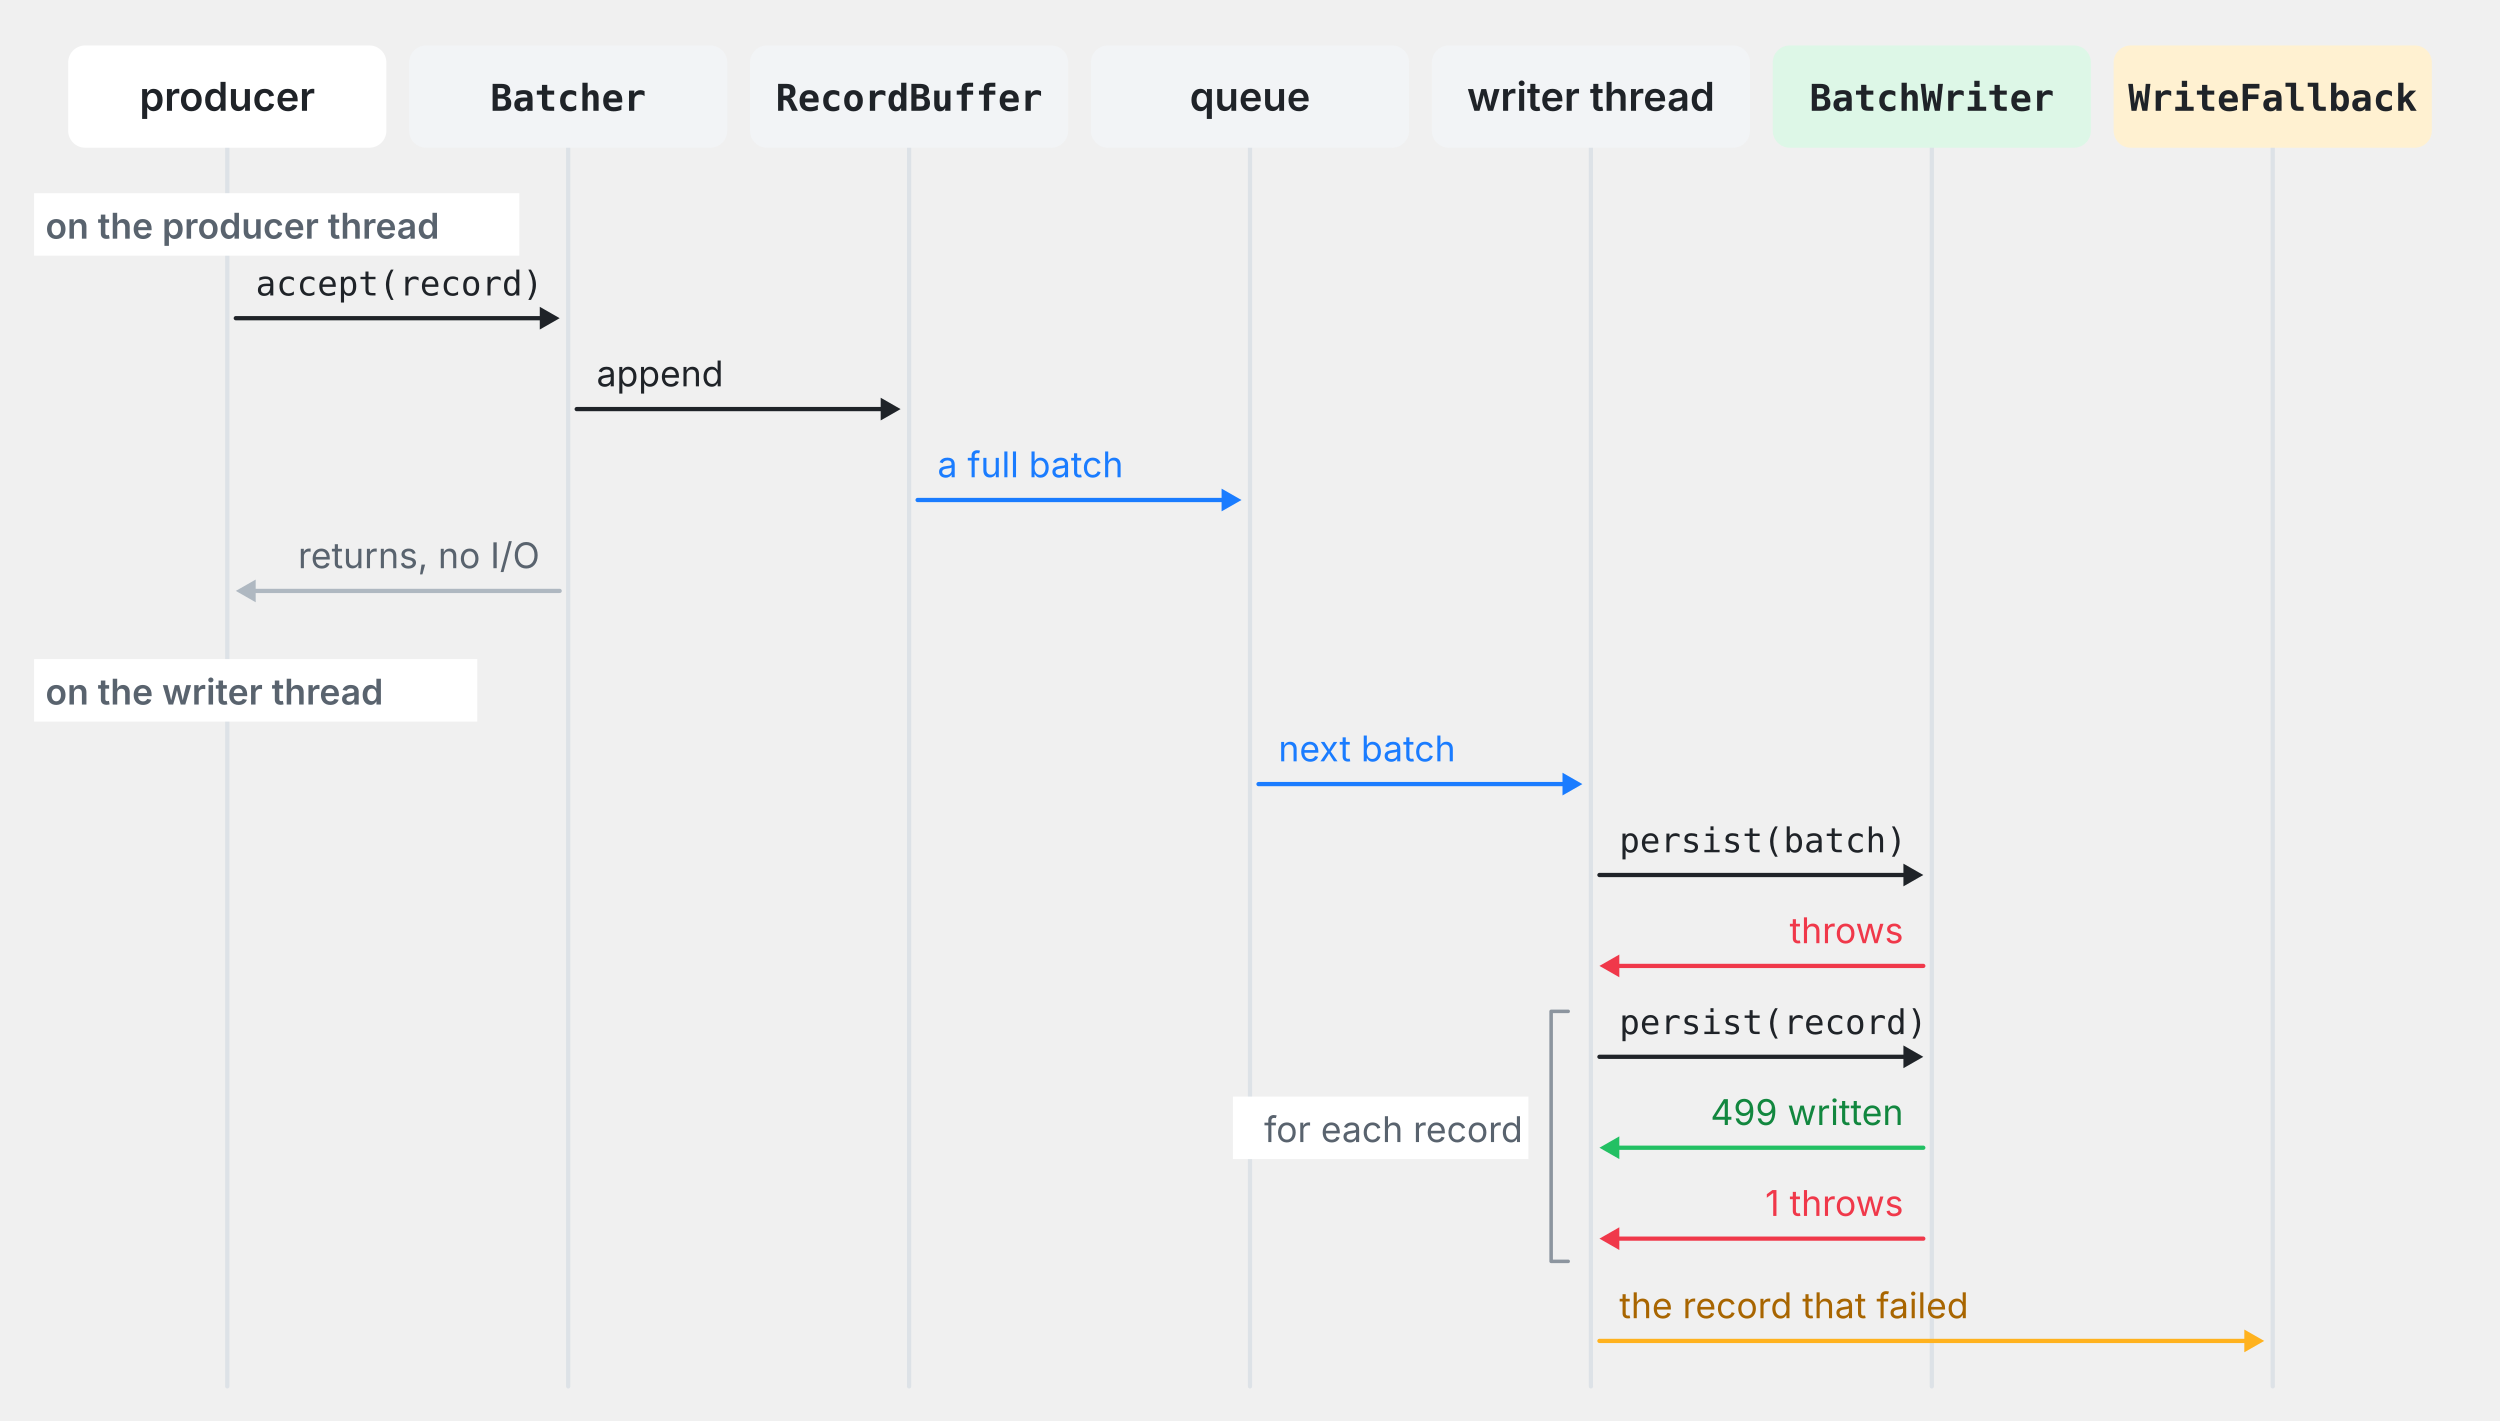
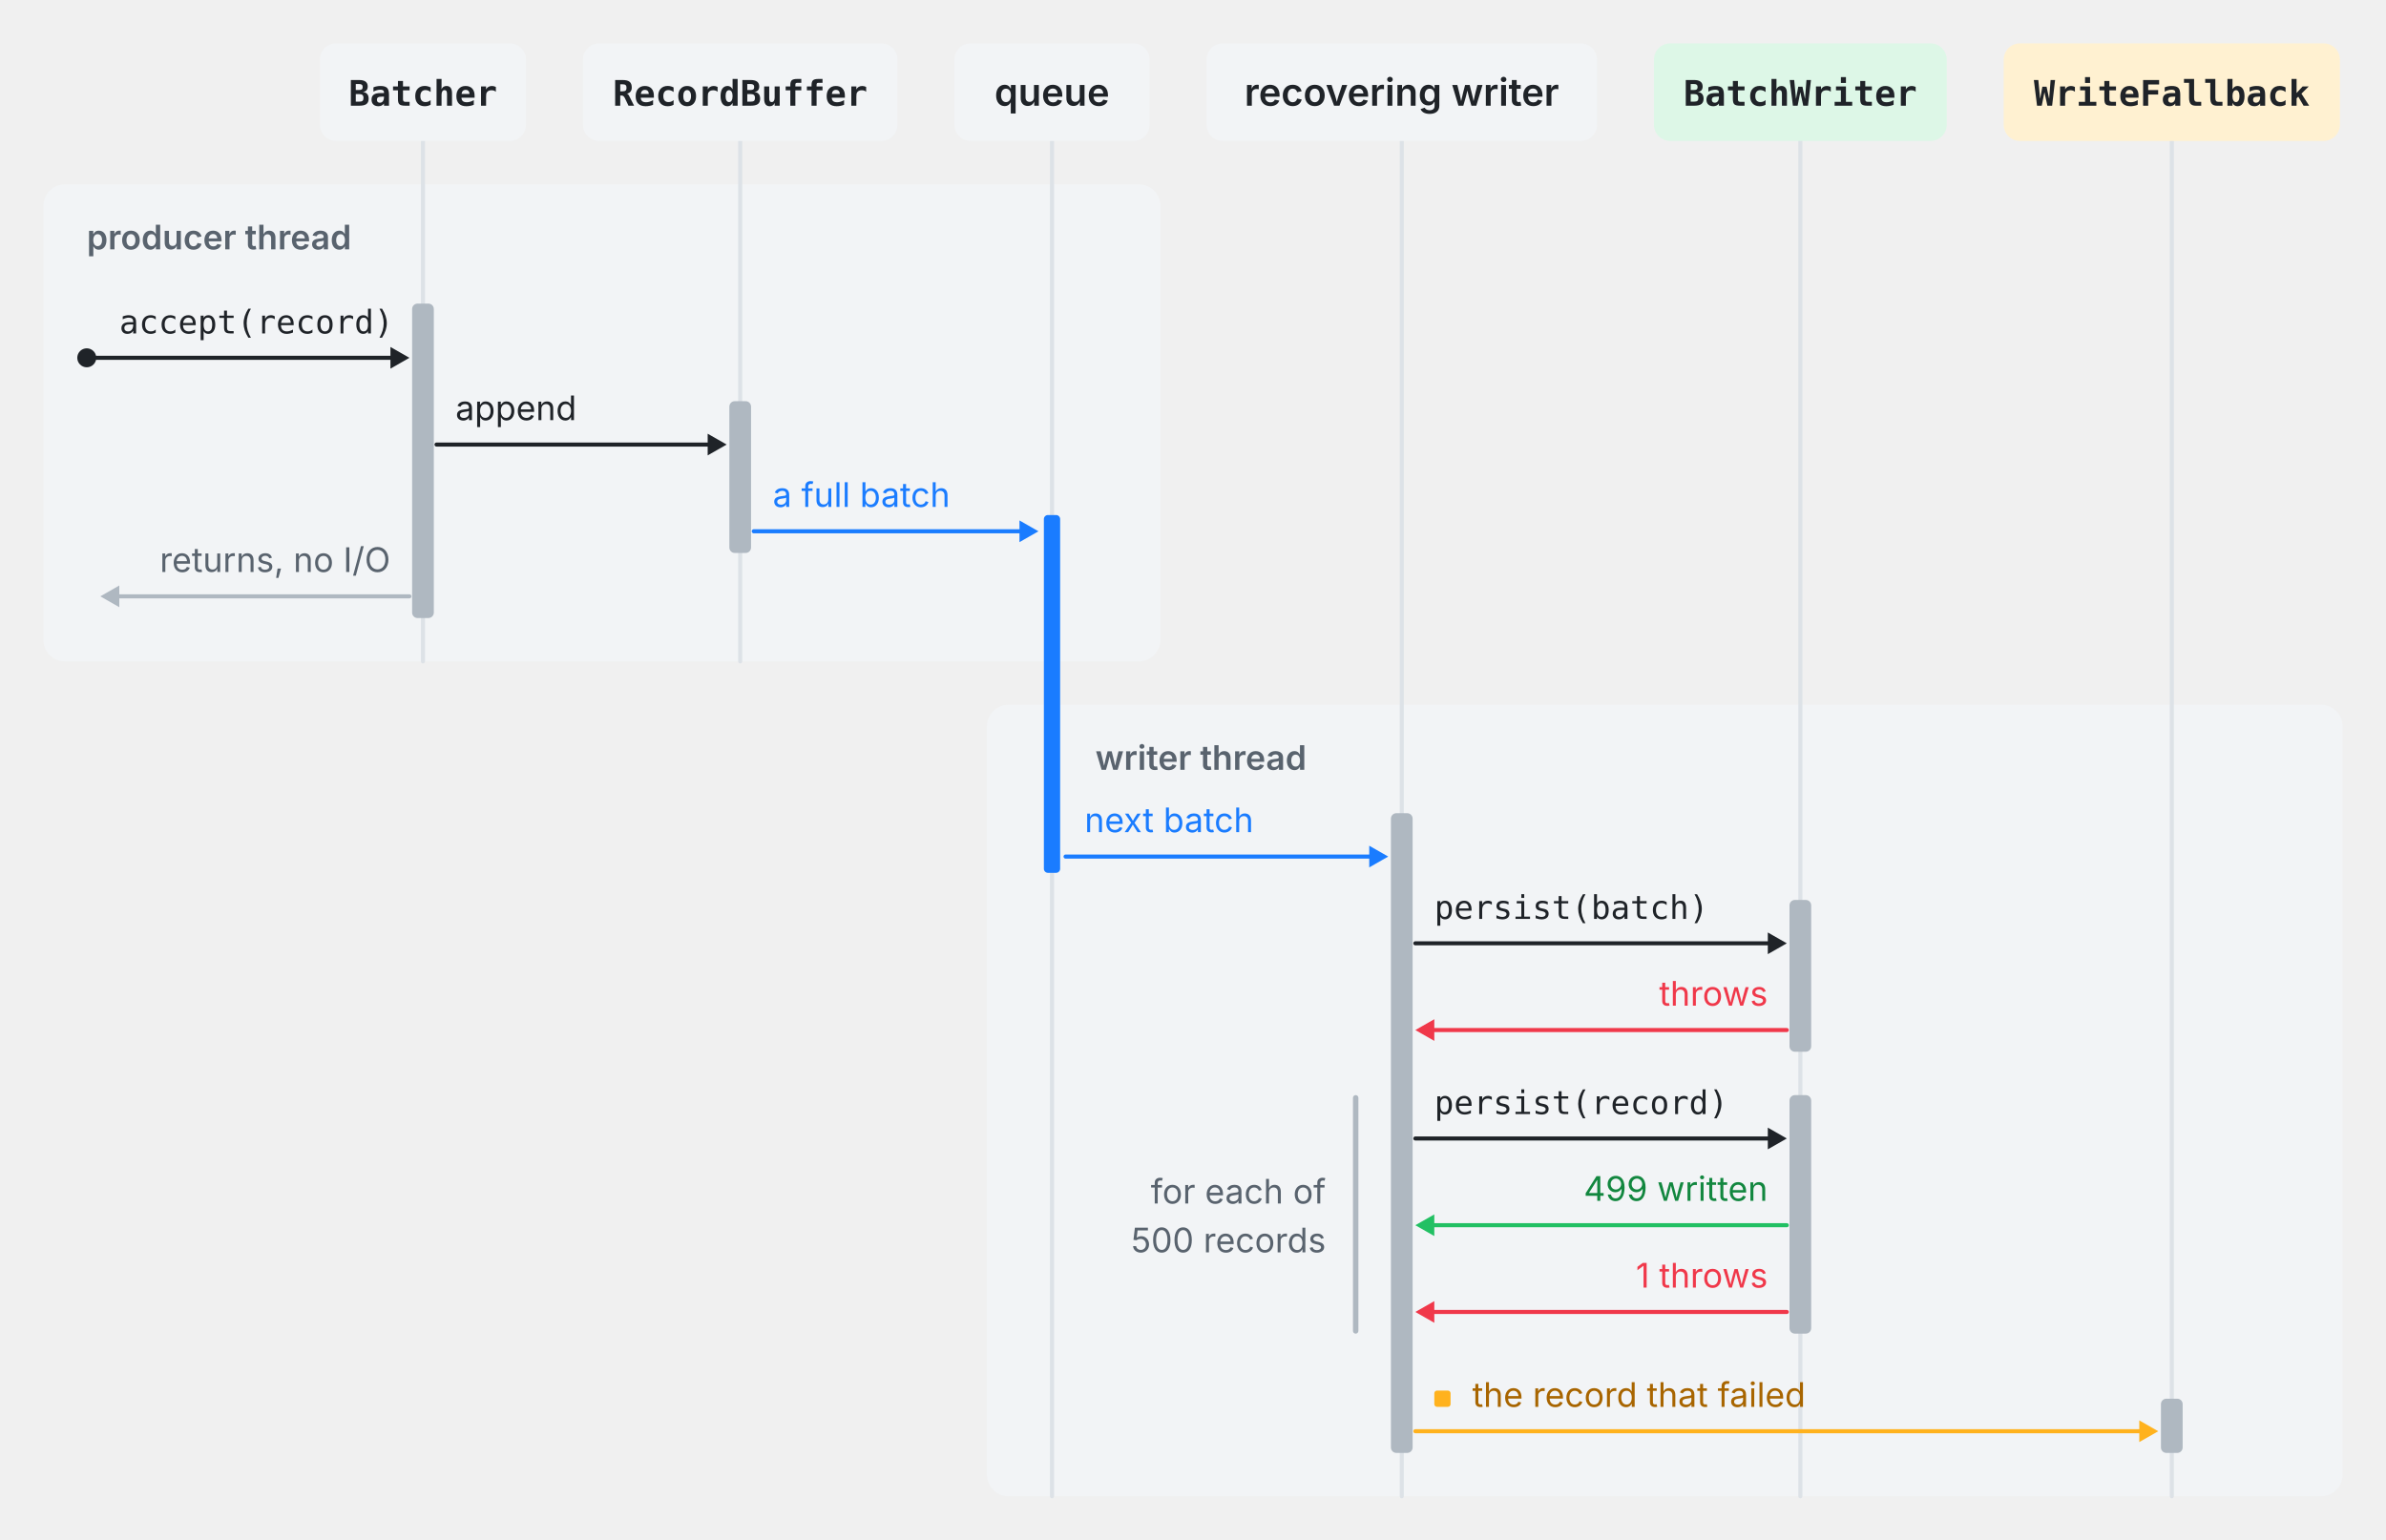
- <svg xmlns="http://www.w3.org/2000/svg" viewBox="0 0 880 500" width="880" height="500" role="img">
-   <path d="M80,52 L80,488" stroke="#DDE2E7" stroke-width="1.5" fill="none" stroke-linecap="round" stroke-linejoin="round" />
-   <path d="M200,52 L200,488" stroke="#DDE2E7" stroke-width="1.5" fill="none" stroke-linecap="round" stroke-linejoin="round" />
-   <path d="M320,52 L320,488" stroke="#DDE2E7" stroke-width="1.5" fill="none" stroke-linecap="round" stroke-linejoin="round" />
-   <path d="M440,52 L440,488" stroke="#DDE2E7" stroke-width="1.5" fill="none" stroke-linecap="round" stroke-linejoin="round" />
-   <path d="M560,52 L560,488" stroke="#DDE2E7" stroke-width="1.5" fill="none" stroke-linecap="round" stroke-linejoin="round" />
-   <path d="M680,52 L680,488" stroke="#DDE2E7" stroke-width="1.5" fill="none" stroke-linecap="round" stroke-linejoin="round" />
-   <path d="M800,52 L800,488" stroke="#DDE2E7" stroke-width="1.5" fill="none" stroke-linecap="round" stroke-linejoin="round" />
-   <rect x="24.0" y="16.0" width="112.0" height="36.0" rx="6" fill="#FFFFFF" />
-   <text x="80.0" y="39.0" font-family="-apple-system, BlinkMacSystemFont, 'Segoe UI', Inter, Helvetica, Arial, sans-serif" font-size="14" font-weight="600" fill="#1F2328" text-anchor="middle">producer</text>
-   <rect x="144.0" y="16.0" width="112.0" height="36.0" rx="6" fill="#F2F4F6" />
-   <text x="200.0" y="39.0" font-family="ui-monospace, SFMono-Regular, 'SF Mono', Menlo, Consolas, monospace" font-size="13" font-weight="600" fill="#1F2328" text-anchor="middle">Batcher</text>
-   <rect x="264.0" y="16.0" width="112.0" height="36.0" rx="6" fill="#F2F4F6" />
-   <text x="320.0" y="39.0" font-family="ui-monospace, SFMono-Regular, 'SF Mono', Menlo, Consolas, monospace" font-size="13" font-weight="600" fill="#1F2328" text-anchor="middle">RecordBuffer</text>
-   <rect x="384.0" y="16.0" width="112.0" height="36.0" rx="6" fill="#F2F4F6" />
-   <text x="440.0" y="39.0" font-family="-apple-system, BlinkMacSystemFont, 'Segoe UI', Inter, Helvetica, Arial, sans-serif" font-size="14" font-weight="600" fill="#1F2328" text-anchor="middle">queue</text>
-   <rect x="504.0" y="16.0" width="112.0" height="36.0" rx="6" fill="#F2F4F6" />
-   <text x="560.0" y="39.0" font-family="-apple-system, BlinkMacSystemFont, 'Segoe UI', Inter, Helvetica, Arial, sans-serif" font-size="14" font-weight="600" fill="#1F2328" text-anchor="middle">writer thread</text>
-   <rect x="624.0" y="16.0" width="112.0" height="36.0" rx="6" fill="#DDF7E7" />
-   <text x="680.0" y="39.0" font-family="ui-monospace, SFMono-Regular, 'SF Mono', Menlo, Consolas, monospace" font-size="13" font-weight="600" fill="#1F2328" text-anchor="middle">BatchWriter</text>
-   <rect x="744.0" y="16.0" width="112.0" height="36.0" rx="6" fill="#FFF1D1" />
-   <text x="800.0" y="39.0" font-family="ui-monospace, SFMono-Regular, 'SF Mono', Menlo, Consolas, monospace" font-size="13" font-weight="600" fill="#1F2328" text-anchor="middle">WriteFallback</text>
-   <rect x="12.0" y="68.0" width="170.8" height="22.0" rx="0" fill="#FFFFFF" />
-   <text x="16.0" y="84.0" font-family="-apple-system, BlinkMacSystemFont, 'Segoe UI', Inter, Helvetica, Arial, sans-serif" font-size="12.5" font-weight="600" fill="#59636E" text-anchor="start">on the producer thread</text>
-   <path d="M83,112 L191,112" stroke="#1F2328" stroke-width="1.5" fill="none" stroke-linecap="round" stroke-linejoin="round" />
-   <path d="M190,108 L197,112 L190,116 Z" fill="#1F2328" />
-   <text x="90.0" y="104.0" font-family="ui-monospace, SFMono-Regular, 'SF Mono', Menlo, Consolas, monospace" font-size="12" font-weight="400" fill="#1F2328" text-anchor="start">accept(record)</text>
-   <path d="M203,144 L311,144" stroke="#1F2328" stroke-width="1.5" fill="none" stroke-linecap="round" stroke-linejoin="round" />
-   <path d="M310,140 L317,144 L310,148 Z" fill="#1F2328" />
-   <text x="210.0" y="136.0" font-family="-apple-system, BlinkMacSystemFont, 'Segoe UI', Inter, Helvetica, Arial, sans-serif" font-size="12.5" font-weight="400" fill="#1F2328" text-anchor="start">append</text>
-   <path d="M323,176 L431,176" stroke="#1A7CFF" stroke-width="1.5" fill="none" stroke-linecap="round" stroke-linejoin="round" />
-   <path d="M430,172 L437,176 L430,180 Z" fill="#1A7CFF" />
-   <text x="330.0" y="168.0" font-family="-apple-system, BlinkMacSystemFont, 'Segoe UI', Inter, Helvetica, Arial, sans-serif" font-size="12.5" font-weight="400" fill="#1A7CFF" text-anchor="start">a full batch</text>
-   <path d="M197,208 L89,208" stroke="#AFB8C1" stroke-width="1.5" fill="none" stroke-linecap="round" stroke-linejoin="round" />
-   <path d="M90,204 L83,208 L90,212 Z" fill="#AFB8C1" />
-   <text x="190.0" y="200.0" font-family="-apple-system, BlinkMacSystemFont, 'Segoe UI', Inter, Helvetica, Arial, sans-serif" font-size="12.5" font-weight="400" fill="#59636E" text-anchor="end">returns, no I/O</text>
-   <rect x="12.0" y="232.0" width="156.0" height="22.0" rx="0" fill="#FFFFFF" />
-   <text x="16.0" y="248.0" font-family="-apple-system, BlinkMacSystemFont, 'Segoe UI', Inter, Helvetica, Arial, sans-serif" font-size="12.5" font-weight="600" fill="#59636E" text-anchor="start">on the writer thread</text>
-   <path d="M443,276 L551,276" stroke="#1A7CFF" stroke-width="1.5" fill="none" stroke-linecap="round" stroke-linejoin="round" />
-   <path d="M550,272 L557,276 L550,280 Z" fill="#1A7CFF" />
-   <text x="450.0" y="268.0" font-family="-apple-system, BlinkMacSystemFont, 'Segoe UI', Inter, Helvetica, Arial, sans-serif" font-size="12.5" font-weight="400" fill="#1A7CFF" text-anchor="start">next batch</text>
-   <path d="M563,308 L671,308" stroke="#1F2328" stroke-width="1.5" fill="none" stroke-linecap="round" stroke-linejoin="round" />
-   <path d="M670,304 L677,308 L670,312 Z" fill="#1F2328" />
-   <text x="570.0" y="300.0" font-family="ui-monospace, SFMono-Regular, 'SF Mono', Menlo, Consolas, monospace" font-size="12" font-weight="400" fill="#1F2328" text-anchor="start">persist(batch)</text>
-   <path d="M677,340 L569,340" stroke="#F0384A" stroke-width="1.5" fill="none" stroke-linecap="round" stroke-linejoin="round" />
-   <path d="M570,336 L563,340 L570,344 Z" fill="#F0384A" />
-   <text x="670.0" y="332.0" font-family="-apple-system, BlinkMacSystemFont, 'Segoe UI', Inter, Helvetica, Arial, sans-serif" font-size="12.5" font-weight="400" fill="#F0384A" text-anchor="end">throws</text>
-   <path d="M552,356 L546,356 L546,444 L552,444" stroke="#8C959F" stroke-width="1.25" fill="none" stroke-linecap="round" stroke-linejoin="round" />
-   <rect x="434.0" y="386.0" width="104.0" height="22.0" rx="0" fill="#FFFFFF" />
-   <text x="536.0" y="402.0" font-family="-apple-system, BlinkMacSystemFont, 'Segoe UI', Inter, Helvetica, Arial, sans-serif" font-size="12.5" font-weight="400" fill="#59636E" text-anchor="end">for each record</text>
-   <path d="M563,372 L671,372" stroke="#1F2328" stroke-width="1.5" fill="none" stroke-linecap="round" stroke-linejoin="round" />
-   <path d="M670,368 L677,372 L670,376 Z" fill="#1F2328" />
-   <text x="570.0" y="364.0" font-family="ui-monospace, SFMono-Regular, 'SF Mono', Menlo, Consolas, monospace" font-size="12" font-weight="400" fill="#1F2328" text-anchor="start">persist(record)</text>
-   <path d="M677,404 L569,404" stroke="#22C063" stroke-width="1.5" fill="none" stroke-linecap="round" stroke-linejoin="round" />
-   <path d="M570,400 L563,404 L570,408 Z" fill="#22C063" />
-   <text x="670.0" y="396.0" font-family="-apple-system, BlinkMacSystemFont, 'Segoe UI', Inter, Helvetica, Arial, sans-serif" font-size="12.5" font-weight="400" fill="#12873F" text-anchor="end">499 written</text>
-   <path d="M677,436 L569,436" stroke="#F0384A" stroke-width="1.5" fill="none" stroke-linecap="round" stroke-linejoin="round" />
-   <path d="M570,432 L563,436 L570,440 Z" fill="#F0384A" />
-   <text x="670.0" y="428.0" font-family="-apple-system, BlinkMacSystemFont, 'Segoe UI', Inter, Helvetica, Arial, sans-serif" font-size="12.5" font-weight="400" fill="#F0384A" text-anchor="end">1 throws</text>
-   <path d="M563,472 L791,472" stroke="#FFB21E" stroke-width="1.5" fill="none" stroke-linecap="round" stroke-linejoin="round" />
-   <path d="M790,468 L797,472 L790,476 Z" fill="#FFB21E" />
-   <text x="570.0" y="464.0" font-family="-apple-system, BlinkMacSystemFont, 'Segoe UI', Inter, Helvetica, Arial, sans-serif" font-size="12.5" font-weight="400" fill="#A86500" text-anchor="start">the record that failed</text>
+ <svg xmlns="http://www.w3.org/2000/svg" viewBox="0 0 880 568" width="880" height="568" role="img">
+   <rect x="16.0" y="68.0" width="412.0" height="176.0" rx="8" fill="#F2F4F6" />
+   <text x="32.0" y="92.0" font-family="-apple-system, BlinkMacSystemFont, 'Segoe UI', Inter, Helvetica, Arial, sans-serif" font-size="12.5" font-weight="600" fill="#59636E" text-anchor="start">producer thread</text>
+   <rect x="364.0" y="260.0" width="500.0" height="292.0" rx="8" fill="#F2F4F6" />
+   <text x="404.0" y="284.0" font-family="-apple-system, BlinkMacSystemFont, 'Segoe UI', Inter, Helvetica, Arial, sans-serif" font-size="12.5" font-weight="600" fill="#59636E" text-anchor="start">writer thread</text>
+   <path d="M156,52 L156,244" stroke="#DDE2E7" stroke-width="1.5" fill="none" stroke-linecap="round" stroke-linejoin="round" />
+   <path d="M273.0,52 L273.0,244" stroke="#DDE2E7" stroke-width="1.5" fill="none" stroke-linecap="round" stroke-linejoin="round" />
+   <path d="M388.0,52 L388.0,552" stroke="#DDE2E7" stroke-width="1.5" fill="none" stroke-linecap="round" stroke-linejoin="round" />
+   <path d="M517.0,52 L517.0,552" stroke="#DDE2E7" stroke-width="1.5" fill="none" stroke-linecap="round" stroke-linejoin="round" />
+   <path d="M664.0,52 L664.0,552" stroke="#DDE2E7" stroke-width="1.5" fill="none" stroke-linecap="round" stroke-linejoin="round" />
+   <path d="M801.0,52 L801.0,552" stroke="#DDE2E7" stroke-width="1.5" fill="none" stroke-linecap="round" stroke-linejoin="round" />
+   <rect x="118.0" y="16.0" width="76.0" height="36.0" rx="6" fill="#F2F4F6" />
+   <text x="156.0" y="39.0" font-family="ui-monospace, SFMono-Regular, 'SF Mono', Menlo, Consolas, monospace" font-size="13" font-weight="600" fill="#1F2328" text-anchor="middle">Batcher</text>
+   <rect x="215.0" y="16.0" width="116.0" height="36.0" rx="6" fill="#F2F4F6" />
+   <text x="273.0" y="39.0" font-family="ui-monospace, SFMono-Regular, 'SF Mono', Menlo, Consolas, monospace" font-size="13" font-weight="600" fill="#1F2328" text-anchor="middle">RecordBuffer</text>
+   <rect x="352.0" y="16.0" width="72.0" height="36.0" rx="6" fill="#F2F4F6" />
+   <text x="388.0" y="39.0" font-family="-apple-system, BlinkMacSystemFont, 'Segoe UI', Inter, Helvetica, Arial, sans-serif" font-size="14" font-weight="600" fill="#1F2328" text-anchor="middle">queue</text>
+   <rect x="445.0" y="16.0" width="144.0" height="36.0" rx="6" fill="#F2F4F6" />
+   <text x="517.0" y="39.0" font-family="-apple-system, BlinkMacSystemFont, 'Segoe UI', Inter, Helvetica, Arial, sans-serif" font-size="14" font-weight="600" fill="#1F2328" text-anchor="middle">recovering writer</text>
+   <rect x="610.0" y="16.0" width="108.0" height="36.0" rx="6" fill="#DDF7E7" />
+   <text x="664.0" y="39.0" font-family="ui-monospace, SFMono-Regular, 'SF Mono', Menlo, Consolas, monospace" font-size="13" font-weight="600" fill="#1F2328" text-anchor="middle">BatchWriter</text>
+   <rect x="739.0" y="16.0" width="124.0" height="36.0" rx="6" fill="#FFF1D1" />
+   <text x="801.0" y="39.0" font-family="ui-monospace, SFMono-Regular, 'SF Mono', Menlo, Consolas, monospace" font-size="13" font-weight="600" fill="#1F2328" text-anchor="middle">WriteFallback</text>
+   <rect x="152.0" y="112.0" width="8.0" height="116.0" rx="2" fill="#AFB8C1" />
+   <rect x="269.0" y="148.0" width="8.0" height="56.0" rx="2" fill="#AFB8C1" />
+   <rect x="513.0" y="300.0" width="8.0" height="236.0" rx="2" fill="#AFB8C1" />
+   <rect x="660.0" y="332.0" width="8.0" height="56.0" rx="2" fill="#AFB8C1" />
+   <rect x="660.0" y="404.0" width="8.0" height="88.0" rx="2" fill="#AFB8C1" />
+   <rect x="797.0" y="516.0" width="8.0" height="20.0" rx="2" fill="#AFB8C1" />
+   <rect x="385.0" y="190.0" width="6.0" height="132.0" rx="1.5" fill="#1A7CFF" />
+   <circle cx="32" cy="132" r="3.5" fill="#1F2328" />
+   <path d="M32,132 L145,132" stroke="#1F2328" stroke-width="1.5" fill="none" stroke-linecap="round" stroke-linejoin="round" />
+   <path d="M144,128 L151,132 L144,136 Z" fill="#1F2328" />
+   <text x="44.0" y="123.0" font-family="ui-monospace, SFMono-Regular, 'SF Mono', Menlo, Consolas, monospace" font-size="12" font-weight="400" fill="#1F2328" text-anchor="start">accept(record)</text>
+   <path d="M161,164 L262.0,164" stroke="#1F2328" stroke-width="1.5" fill="none" stroke-linecap="round" stroke-linejoin="round" />
+   <path d="M261.0,160 L268.0,164 L261.0,168 Z" fill="#1F2328" />
+   <text x="168.0" y="155.0" font-family="-apple-system, BlinkMacSystemFont, 'Segoe UI', Inter, Helvetica, Arial, sans-serif" font-size="12.5" font-weight="400" fill="#1F2328" text-anchor="start">append</text>
+   <path d="M278.0,196 L377.0,196" stroke="#1A7CFF" stroke-width="1.5" fill="none" stroke-linecap="round" stroke-linejoin="round" />
+   <path d="M376.0,192 L383.0,196 L376.0,200 Z" fill="#1A7CFF" />
+   <text x="285.0" y="187.0" font-family="-apple-system, BlinkMacSystemFont, 'Segoe UI', Inter, Helvetica, Arial, sans-serif" font-size="12.5" font-weight="400" fill="#1A7CFF" text-anchor="start">a full batch</text>
+   <path d="M151,220 L43,220" stroke="#AFB8C1" stroke-width="1.5" fill="none" stroke-linecap="round" stroke-linejoin="round" />
+   <path d="M44,216 L37,220 L44,224 Z" fill="#AFB8C1" />
+   <text x="144.0" y="211.0" font-family="-apple-system, BlinkMacSystemFont, 'Segoe UI', Inter, Helvetica, Arial, sans-serif" font-size="12.5" font-weight="400" fill="#59636E" text-anchor="end">returns, no I/O</text>
+   <path d="M393.0,316 L506.0,316" stroke="#1A7CFF" stroke-width="1.5" fill="none" stroke-linecap="round" stroke-linejoin="round" />
+   <path d="M505.0,312 L512.0,316 L505.0,320 Z" fill="#1A7CFF" />
+   <text x="400.0" y="307.0" font-family="-apple-system, BlinkMacSystemFont, 'Segoe UI', Inter, Helvetica, Arial, sans-serif" font-size="12.5" font-weight="400" fill="#1A7CFF" text-anchor="start">next batch</text>
+   <path d="M522.0,348 L653.0,348" stroke="#1F2328" stroke-width="1.5" fill="none" stroke-linecap="round" stroke-linejoin="round" />
+   <path d="M652.0,344 L659.0,348 L652.0,352 Z" fill="#1F2328" />
+   <text x="529.0" y="339.0" font-family="ui-monospace, SFMono-Regular, 'SF Mono', Menlo, Consolas, monospace" font-size="12" font-weight="400" fill="#1F2328" text-anchor="start">persist(batch)</text>
+   <path d="M659.0,380 L528.0,380" stroke="#F0384A" stroke-width="1.5" fill="none" stroke-linecap="round" stroke-linejoin="round" />
+   <path d="M529.0,376 L522.0,380 L529.0,384 Z" fill="#F0384A" />
+   <text x="652.0" y="371.0" font-family="-apple-system, BlinkMacSystemFont, 'Segoe UI', Inter, Helvetica, Arial, sans-serif" font-size="12.5" font-weight="400" fill="#F0384A" text-anchor="end">throws</text>
+   <rect x="499.0" y="404.0" width="2.0" height="88.0" rx="1" fill="#AFB8C1" />
+   <text x="489.0" y="444.0" font-family="-apple-system, BlinkMacSystemFont, 'Segoe UI', Inter, Helvetica, Arial, sans-serif" font-size="12.5" font-weight="400" fill="#59636E" text-anchor="end">for each of</text>
+   <text x="489.0" y="462.0" font-family="-apple-system, BlinkMacSystemFont, 'Segoe UI', Inter, Helvetica, Arial, sans-serif" font-size="12.5" font-weight="400" fill="#59636E" text-anchor="end">500 records</text>
+   <path d="M522.0,420 L653.0,420" stroke="#1F2328" stroke-width="1.5" fill="none" stroke-linecap="round" stroke-linejoin="round" />
+   <path d="M652.0,416 L659.0,420 L652.0,424 Z" fill="#1F2328" />
+   <text x="529.0" y="411.0" font-family="ui-monospace, SFMono-Regular, 'SF Mono', Menlo, Consolas, monospace" font-size="12" font-weight="400" fill="#1F2328" text-anchor="start">persist(record)</text>
+   <path d="M659.0,452 L528.0,452" stroke="#22C063" stroke-width="1.5" fill="none" stroke-linecap="round" stroke-linejoin="round" />
+   <path d="M529.0,448 L522.0,452 L529.0,456 Z" fill="#22C063" />
+   <text x="652.0" y="443.0" font-family="-apple-system, BlinkMacSystemFont, 'Segoe UI', Inter, Helvetica, Arial, sans-serif" font-size="12.5" font-weight="400" fill="#12873F" text-anchor="end">499 written</text>
+   <path d="M659.0,484 L528.0,484" stroke="#F0384A" stroke-width="1.5" fill="none" stroke-linecap="round" stroke-linejoin="round" />
+   <path d="M529.0,480 L522.0,484 L529.0,488 Z" fill="#F0384A" />
+   <text x="652.0" y="475.0" font-family="-apple-system, BlinkMacSystemFont, 'Segoe UI', Inter, Helvetica, Arial, sans-serif" font-size="12.5" font-weight="400" fill="#F0384A" text-anchor="end">1 throws</text>
+   <path d="M522.0,528 L790.0,528" stroke="#FFB21E" stroke-width="1.5" fill="none" stroke-linecap="round" stroke-linejoin="round" />
+   <path d="M789.0,524 L796.0,528 L789.0,532 Z" fill="#FFB21E" />
+   <rect x="529.0" y="513.0" width="6.0" height="6.0" rx="1" fill="#FFB21E" />
+   <text x="543.0" y="519.0" font-family="-apple-system, BlinkMacSystemFont, 'Segoe UI', Inter, Helvetica, Arial, sans-serif" font-size="12.5" font-weight="400" fill="#A86500" text-anchor="start">the record that failed</text>
</svg>
